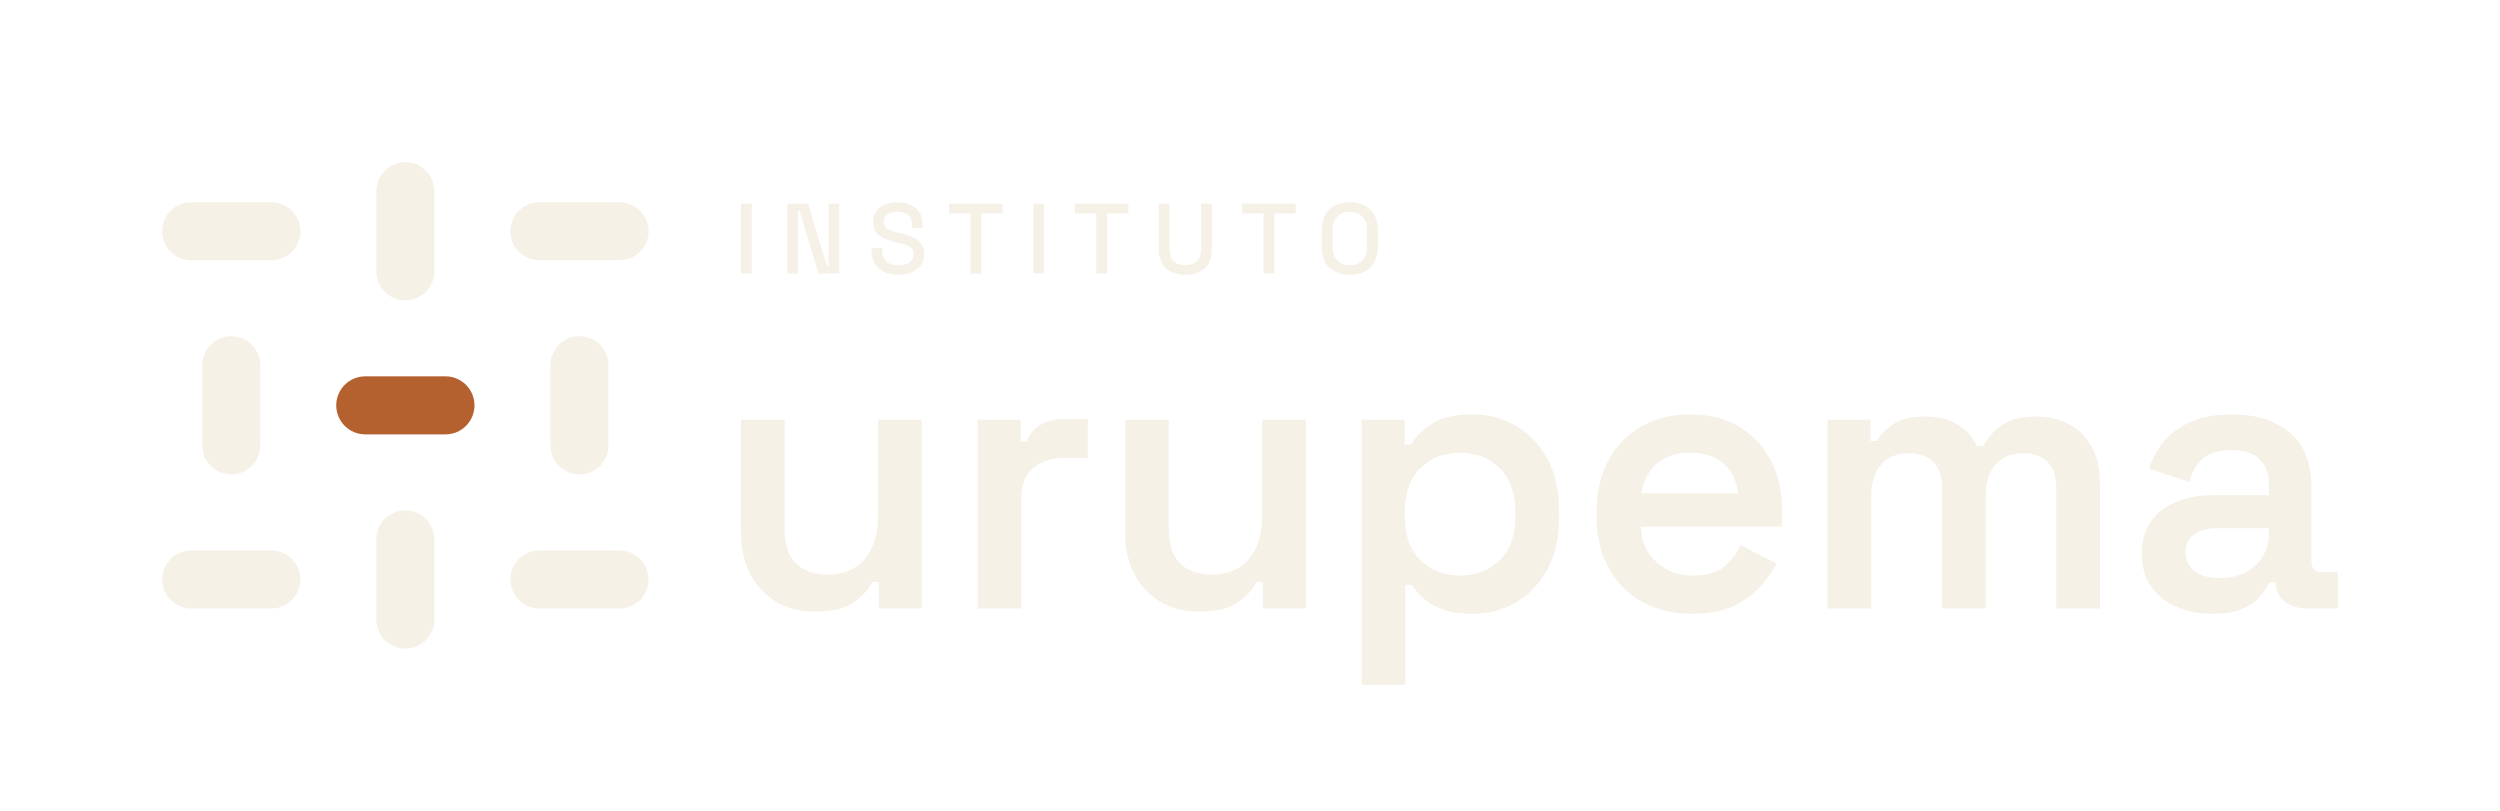
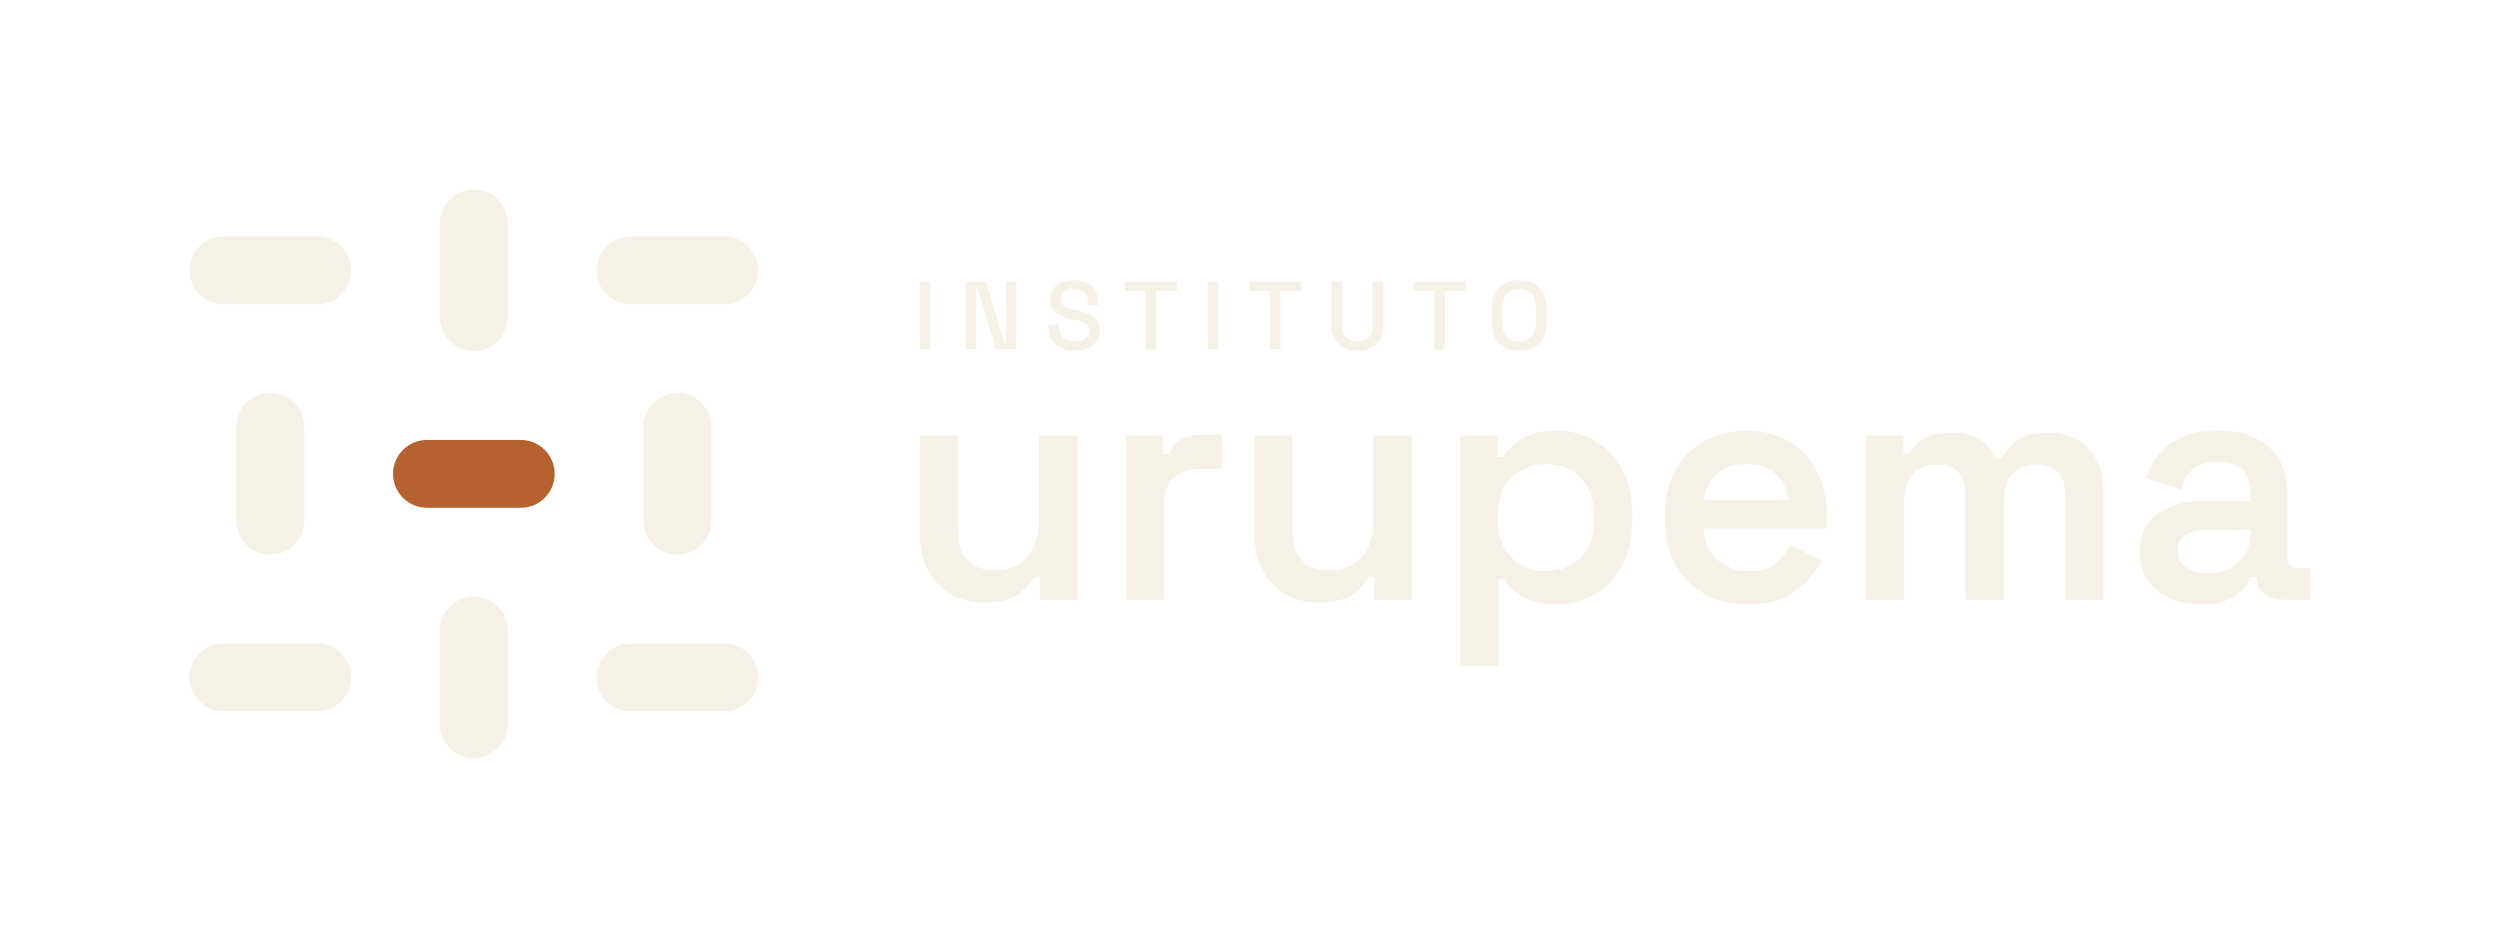
- <svg xmlns="http://www.w3.org/2000/svg" width="1464.76" height="475.00" viewBox="0 0 1464.76 475.00" role="img" aria-labelledby="t d">
+ <svg xmlns="http://www.w3.org/2000/svg" width="1253.00" height="475.00" viewBox="0 0 1253.00 475.00" role="img" aria-labelledby="t d">
  <rect x="95.000" y="118.500" width="81.000" height="34.000" rx="17.000" fill="#F6F1E7" />
  <rect x="220.500" y="95.000" width="34.000" height="81.000" rx="17.000" fill="#F6F1E7" />
  <rect x="299.000" y="118.500" width="81.000" height="34.000" rx="17.000" fill="#F6F1E7" />
  <rect x="118.500" y="197.000" width="34.000" height="81.000" rx="17.000" fill="#F6F1E7" />
  <rect x="197.000" y="220.500" width="81.000" height="34.000" rx="17.000" fill="#B4602F" />
  <rect x="322.500" y="197.000" width="34.000" height="81.000" rx="17.000" fill="#F6F1E7" />
  <rect x="95.000" y="322.500" width="81.000" height="34.000" rx="17.000" fill="#F6F1E7" />
  <rect x="220.500" y="299.000" width="34.000" height="81.000" rx="17.000" fill="#F6F1E7" />
  <rect x="299.000" y="322.500" width="81.000" height="34.000" rx="17.000" fill="#F6F1E7" />
-   <path d="M434.15 160.215V119.318H440.472V160.215ZM461.259 160.215V119.318H473.388L484.515 156.02H485.444V119.318H491.69V160.215H479.561L468.434 123.492H467.505V160.215ZM526.409 161.033Q521.799 161.033 518.238 159.39Q514.677 157.747 512.653 154.582Q510.628 151.417 510.628 146.813V145.361H516.874V146.813Q516.874 151.189 519.49 153.336Q522.106 155.483 526.409 155.483Q530.77 155.483 533.004 153.629Q535.237 151.776 535.237 148.893Q535.237 146.933 534.191 145.728Q533.145 144.523 531.203 143.769Q529.26 143.015 526.57 142.39L524.387 141.873Q520.488 140.959 517.612 139.568Q514.736 138.178 513.16 135.912Q511.584 133.647 511.584 130.051Q511.584 126.455 513.345 123.868Q515.107 121.281 518.278 119.891Q521.449 118.5 525.708 118.5Q529.967 118.5 533.324 119.959Q536.68 121.418 538.617 124.287Q540.554 127.156 540.554 131.473V133.574H534.308V131.473Q534.308 128.83 533.229 127.204Q532.149 125.578 530.209 124.814Q528.27 124.05 525.708 124.05Q521.937 124.05 519.883 125.59Q517.829 127.129 517.829 129.899Q517.829 131.745 518.741 132.94Q519.652 134.135 521.403 134.897Q523.155 135.659 525.731 136.247L527.913 136.764Q531.886 137.637 534.935 139.026Q537.983 140.415 539.733 142.739Q541.483 145.063 541.483 148.741Q541.483 152.419 539.625 155.181Q537.767 157.943 534.383 159.488Q530.998 161.033 526.409 161.033ZM568.58 160.215V125.061H556.048V119.318H587.434V125.061H574.902V160.215ZM605.452 160.215V119.318H611.774V160.215ZM642.312 160.215V125.061H629.78V119.318H661.166V125.061H648.634V160.215ZM694.468 161.033Q689.669 161.033 686.178 159.295Q682.687 157.557 680.798 154.231Q678.91 150.905 678.91 146.191V119.318H685.232V146.342Q685.232 150.695 687.63 153.031Q690.028 155.366 694.468 155.366Q698.909 155.366 701.307 153.031Q703.705 150.695 703.705 146.342V119.318H710.027V146.191Q710.027 150.905 708.149 154.231Q706.27 157.557 702.769 159.295Q699.268 161.033 694.468 161.033ZM740.291 160.215V125.061H727.759V119.318H759.145V125.061H746.613V160.215ZM790.849 161.033Q783.321 161.033 778.866 156.798Q774.411 152.562 774.411 144.572V134.961Q774.411 126.972 778.866 122.736Q783.321 118.5 790.849 118.5Q798.377 118.5 802.832 122.736Q807.287 126.972 807.287 134.961V144.572Q807.287 152.562 802.832 156.798Q798.377 161.033 790.849 161.033ZM790.849 155.366Q795.663 155.366 798.314 152.527Q800.965 149.687 800.965 144.765V134.768Q800.965 129.846 798.314 127.007Q795.663 124.167 790.849 124.167Q786.094 124.167 783.413 127.007Q780.733 129.846 780.733 134.768V144.765Q780.733 149.687 783.413 152.527Q786.094 155.366 790.849 155.366Z" fill="#F6F1E7" />
-   <path d="M477.368 358.368Q464.627 358.368 454.856 352.616Q445.085 346.863 439.617 336.446Q434.15 326.029 434.15 312.146V245.924H459.756V310.144Q459.756 323.573 466.397 330.131Q473.039 336.689 485.075 336.689Q498.717 336.689 506.581 327.645Q514.445 318.601 514.445 301.95V245.924H540.05V356.5H514.892V340.979H511.1Q508.181 347.12 500.484 352.744Q492.788 358.368 477.368 358.368ZM572.753 356.5V245.924H597.911V258.648H601.703Q604.282 251.819 610.065 248.648Q615.848 245.476 624.042 245.476H637.348V268.341H623.399Q612.386 268.341 605.373 274.262Q598.359 280.182 598.359 292.548V356.5ZM702.435 358.368Q689.694 358.368 679.923 352.616Q670.152 346.863 664.685 336.446Q659.217 326.029 659.217 312.146V245.924H684.823V310.144Q684.823 323.573 691.465 330.131Q698.106 336.689 710.143 336.689Q723.784 336.689 731.648 327.645Q739.512 318.601 739.512 301.95V245.924H765.118V356.5H739.96V340.979H736.167Q733.248 347.12 725.552 352.744Q717.856 358.368 702.435 358.368ZM797.821 401.245V245.924H822.979V260.483H826.771Q830.731 253.564 839.118 248.178Q847.504 242.792 863.003 242.792Q876.622 242.792 888.11 249.431Q899.599 256.07 906.554 268.783Q913.509 281.496 913.509 299.5V302.923Q913.509 320.889 906.573 333.621Q899.638 346.354 888.15 352.993Q876.661 359.632 863.003 359.632Q852.622 359.632 845.524 357.126Q838.427 354.621 834.092 350.675Q829.758 346.729 827.218 342.651H823.426V401.245ZM855.441 337.215Q869.58 337.215 878.703 328.218Q887.825 319.222 887.825 302.291V300.132Q887.825 283.202 878.61 274.206Q869.396 265.209 855.441 265.209Q841.525 265.209 832.291 274.206Q823.057 283.202 823.057 300.132V302.291Q823.057 319.222 832.291 328.218Q841.525 337.215 855.441 337.215ZM991.264 359.632Q974.67 359.632 962.068 352.585Q949.467 345.537 942.439 332.693Q935.411 319.848 935.411 302.554V299.87Q935.411 282.536 942.347 269.711Q949.282 256.886 961.752 249.839Q974.222 242.792 990.621 242.792Q1006.757 242.792 1018.78 249.906Q1030.802 257.021 1037.514 269.728Q1044.226 282.436 1044.226 299.361V308.55H961.386Q961.873 321.526 970.573 329.37Q979.273 337.215 992.003 337.215Q1004.447 337.215 1010.53 331.756Q1016.612 326.297 1019.795 319.367L1040.92 330.274Q1037.749 336.365 1031.82 343.228Q1025.891 350.09 1016.126 354.861Q1006.36 359.632 991.264 359.632ZM961.61 289.164H1018.212Q1017.317 278.135 1009.847 271.672Q1002.378 265.209 990.437 265.209Q978.165 265.209 970.749 271.672Q963.333 278.135 961.61 289.164ZM1070.765 356.5V245.924H1095.923V258.397H1099.715Q1102.702 252.725 1109.531 248.39Q1116.36 244.056 1127.793 244.056Q1139.885 244.056 1147.22 248.897Q1154.556 253.737 1158.32 261.316H1162.112Q1165.915 253.922 1173.047 248.989Q1180.178 244.056 1193.243 244.056Q1203.691 244.056 1212.061 248.458Q1220.432 252.859 1225.407 261.579Q1230.382 270.299 1230.382 283.292V356.5H1204.776V285.188Q1204.776 275.584 1199.667 270.567Q1194.558 265.55 1185.312 265.55Q1175.105 265.55 1169.241 272.094Q1163.376 278.638 1163.376 290.87V356.5H1137.771V285.188Q1137.771 275.584 1132.661 270.567Q1127.552 265.55 1118.307 265.55Q1108.099 265.55 1102.235 272.094Q1096.371 278.638 1096.371 290.87V356.5ZM1296.308 359.632Q1284.529 359.632 1275.152 355.532Q1265.775 351.433 1260.313 343.549Q1254.852 335.666 1254.852 324.373Q1254.852 313.041 1260.313 305.421Q1265.775 297.8 1275.409 293.944Q1285.043 290.087 1297.337 290.087H1329.408V283.392Q1329.408 274.622 1324.016 269.177Q1318.624 263.733 1307.22 263.733Q1296.039 263.733 1290.326 268.934Q1284.613 274.136 1282.812 282.486L1259.13 274.622Q1261.815 265.925 1267.724 258.76Q1273.633 251.595 1283.53 247.194Q1293.427 242.792 1307.589 242.792Q1329.279 242.792 1341.777 253.715Q1354.275 264.638 1354.275 285.171V328.557Q1354.275 335.268 1360.539 335.268H1369.762V356.5H1351.753Q1343.71 356.5 1338.575 352.453Q1333.441 348.407 1333.441 341.617V341.158H1329.542Q1328.295 344.234 1324.908 348.656Q1321.522 353.077 1314.692 356.355Q1307.863 359.632 1296.308 359.632ZM1300.525 338.691Q1313.322 338.691 1321.365 331.426Q1329.408 324.161 1329.408 311.789V309.473H1299.037Q1290.541 309.473 1285.499 313.123Q1280.457 316.772 1280.457 323.596Q1280.457 330.419 1285.723 334.555Q1290.989 338.691 1300.525 338.691Z" fill="#F6F1E7" />
+   <path d="M461.0 175.083V141.083H466.256V175.083ZM484.023 175.083V141.083H494.106L503.357 171.596H504.129V141.083H509.321V175.083H499.238L489.988 144.554H489.215V175.083ZM538.671 175.763Q534.838 175.763 531.878 174.397Q528.917 173.031 527.234 170.4Q525.551 167.768 525.551 163.941V162.734H530.744V163.941Q530.744 167.579 532.919 169.364Q535.093 171.149 538.671 171.149Q542.296 171.149 544.153 169.608Q546.01 168.067 546.01 165.67Q546.01 164.041 545.14 163.039Q544.271 162.037 542.656 161.41Q541.041 160.784 538.804 160.264L536.99 159.834Q533.748 159.074 531.357 157.918Q528.966 156.762 527.656 154.879Q526.346 152.996 526.346 150.006Q526.346 147.016 527.81 144.866Q529.274 142.715 531.911 141.559Q534.547 140.403 538.088 140.403Q541.629 140.403 544.419 141.616Q547.209 142.829 548.82 145.214Q550.43 147.599 550.43 151.189V152.935H545.237V151.189Q545.237 148.991 544.34 147.639Q543.443 146.288 541.83 145.653Q540.218 145.018 538.088 145.018Q534.952 145.018 533.245 146.298Q531.538 147.577 531.538 149.88Q531.538 151.414 532.296 152.408Q533.053 153.401 534.509 154.035Q535.965 154.669 538.107 155.157L539.921 155.587Q543.224 156.313 545.758 157.468Q548.293 158.622 549.747 160.554Q551.202 162.486 551.202 165.544Q551.202 168.601 549.657 170.898Q548.113 173.194 545.299 174.479Q542.486 175.763 538.671 175.763ZM574.215 175.083V145.858H563.797V141.083H589.889V145.858H579.471V175.083ZM605.354 175.083V141.083H610.61V175.083ZM636.484 175.083V145.858H626.065V141.083H652.158V145.858H641.739V175.083ZM680.329 175.763Q676.339 175.763 673.437 174.318Q670.535 172.873 668.965 170.108Q667.395 167.343 667.395 163.424V141.083H672.65V163.55Q672.65 167.169 674.644 169.11Q676.638 171.052 680.329 171.052Q684.021 171.052 686.014 169.11Q688.008 167.169 688.008 163.55V141.083H693.264V163.424Q693.264 167.343 691.702 170.108Q690.141 172.873 687.23 174.318Q684.319 175.763 680.329 175.763ZM718.909 175.083V145.858H708.491V141.083H734.583V145.858H724.165V175.083ZM761.426 175.763Q755.168 175.763 751.464 172.242Q747.761 168.72 747.761 162.078V154.088Q747.761 147.446 751.464 143.925Q755.168 140.403 761.426 140.403Q767.685 140.403 771.388 143.925Q775.092 147.446 775.092 154.088V162.078Q775.092 168.72 771.388 172.242Q767.685 175.763 761.426 175.763ZM761.426 171.052Q765.429 171.052 767.633 168.691Q769.837 166.331 769.837 162.239V153.928Q769.837 149.836 767.633 147.475Q765.429 145.115 761.426 145.115Q757.473 145.115 755.245 147.475Q753.016 149.836 753.016 153.928V162.239Q753.016 166.331 755.245 168.691Q757.473 171.052 761.426 171.052Z" fill="#F6F1E7" />
+   <path d="M493.196 301.975Q483.704 301.975 476.425 297.69Q469.146 293.404 465.073 285.644Q461.0 277.883 461.0 267.542V218.208H480.075V266.05Q480.075 276.054 485.023 280.939Q489.971 285.825 498.938 285.825Q509.1 285.825 514.958 279.087Q520.817 272.35 520.817 259.946V218.208H539.892V300.583H521.15V289.021H518.325Q516.15 293.596 510.417 297.785Q504.683 301.975 493.196 301.975ZM564.254 300.583V218.208H582.996V227.687H585.821Q587.742 222.6 592.05 220.237Q596.358 217.875 602.463 217.875H612.375V234.908H601.983Q593.779 234.908 588.554 239.319Q583.329 243.729 583.329 252.942V300.583ZM660.862 301.975Q651.371 301.975 644.092 297.69Q636.812 293.404 632.74 285.644Q628.667 277.883 628.667 267.542V218.208H647.742V266.05Q647.742 276.054 652.69 280.939Q657.638 285.825 666.604 285.825Q676.767 285.825 682.625 279.087Q688.483 272.35 688.483 259.946V218.208H707.558V300.583H688.817V289.021H685.992Q683.817 293.596 678.083 297.785Q672.35 301.975 660.862 301.975ZM731.921 333.917V218.208H750.663V229.054H753.488Q756.438 223.9 762.686 219.887Q768.933 215.875 780.479 215.875Q790.625 215.875 799.183 220.821Q807.742 225.767 812.923 235.237Q818.104 244.708 818.104 258.121V260.671Q818.104 274.054 812.938 283.54Q807.771 293.025 799.213 297.971Q790.654 302.917 780.479 302.917Q772.746 302.917 767.458 301.05Q762.171 299.183 758.942 296.244Q755.713 293.304 753.821 290.267H750.996V333.917ZM774.846 286.217Q785.379 286.217 792.175 279.515Q798.971 272.812 798.971 260.2V258.592Q798.971 245.979 792.106 239.277Q785.242 232.575 774.846 232.575Q764.479 232.575 757.6 239.277Q750.721 245.979 750.721 258.592V260.2Q750.721 272.812 757.6 279.515Q764.479 286.217 774.846 286.217ZM876.029 302.917Q863.667 302.917 854.279 297.667Q844.892 292.417 839.656 282.848Q834.421 273.279 834.421 260.396V258.396Q834.421 245.483 839.587 235.929Q844.754 226.375 854.044 221.125Q863.333 215.875 875.55 215.875Q887.571 215.875 896.527 221.175Q905.483 226.475 910.483 235.942Q915.483 245.408 915.483 258.017V264.863H853.771Q854.133 274.529 860.615 280.373Q867.096 286.217 876.579 286.217Q885.85 286.217 890.381 282.15Q894.912 278.083 897.283 272.921L913.021 281.046Q910.658 285.583 906.242 290.696Q901.825 295.808 894.55 299.362Q887.275 302.917 876.029 302.917ZM853.938 250.421H896.104Q895.437 242.204 889.873 237.39Q884.308 232.575 875.413 232.575Q866.271 232.575 860.746 237.39Q855.221 242.204 853.938 250.421ZM935.254 300.583V218.208H953.996V227.5H956.821Q959.046 223.275 964.133 220.046Q969.221 216.817 977.738 216.817Q986.746 216.817 992.21 220.423Q997.675 224.029 1000.479 229.675H1003.304Q1006.138 224.167 1011.45 220.492Q1016.763 216.817 1026.496 216.817Q1034.279 216.817 1040.515 220.096Q1046.75 223.375 1050.456 229.871Q1054.163 236.367 1054.163 246.046V300.583H1035.087V247.458Q1035.087 240.304 1031.281 236.567Q1027.475 232.829 1020.587 232.829Q1012.983 232.829 1008.615 237.704Q1004.246 242.579 1004.246 251.692V300.583H985.171V247.458Q985.171 240.304 981.365 236.567Q977.558 232.829 970.671 232.829Q963.067 232.829 958.698 237.704Q954.329 242.579 954.329 251.692V300.583ZM1103.275 302.917Q1094.5 302.917 1087.515 299.862Q1080.529 296.808 1076.46 290.935Q1072.392 285.062 1072.392 276.65Q1072.392 268.208 1076.46 262.531Q1080.529 256.854 1087.706 253.981Q1094.883 251.108 1104.042 251.108H1127.933V246.121Q1127.933 239.588 1123.917 235.531Q1119.9 231.475 1111.404 231.475Q1103.075 231.475 1098.819 235.35Q1094.563 239.225 1093.221 245.446L1075.579 239.587Q1077.579 233.108 1081.981 227.771Q1086.383 222.433 1093.756 219.154Q1101.129 215.875 1111.679 215.875Q1127.838 215.875 1137.148 224.012Q1146.458 232.15 1146.458 247.446V279.767Q1146.458 284.767 1151.125 284.767H1157.996V300.583H1144.579Q1138.587 300.583 1134.762 297.569Q1130.937 294.554 1130.937 289.496V289.154H1128.033Q1127.104 291.446 1124.581 294.74Q1122.058 298.033 1116.971 300.475Q1111.883 302.917 1103.275 302.917ZM1106.417 287.317Q1115.95 287.317 1121.942 281.904Q1127.933 276.492 1127.933 267.275V265.55H1105.308Q1098.979 265.55 1095.223 268.269Q1091.467 270.988 1091.467 276.071Q1091.467 281.154 1095.39 284.235Q1099.313 287.317 1106.417 287.317Z" fill="#F6F1E7" />
</svg>
